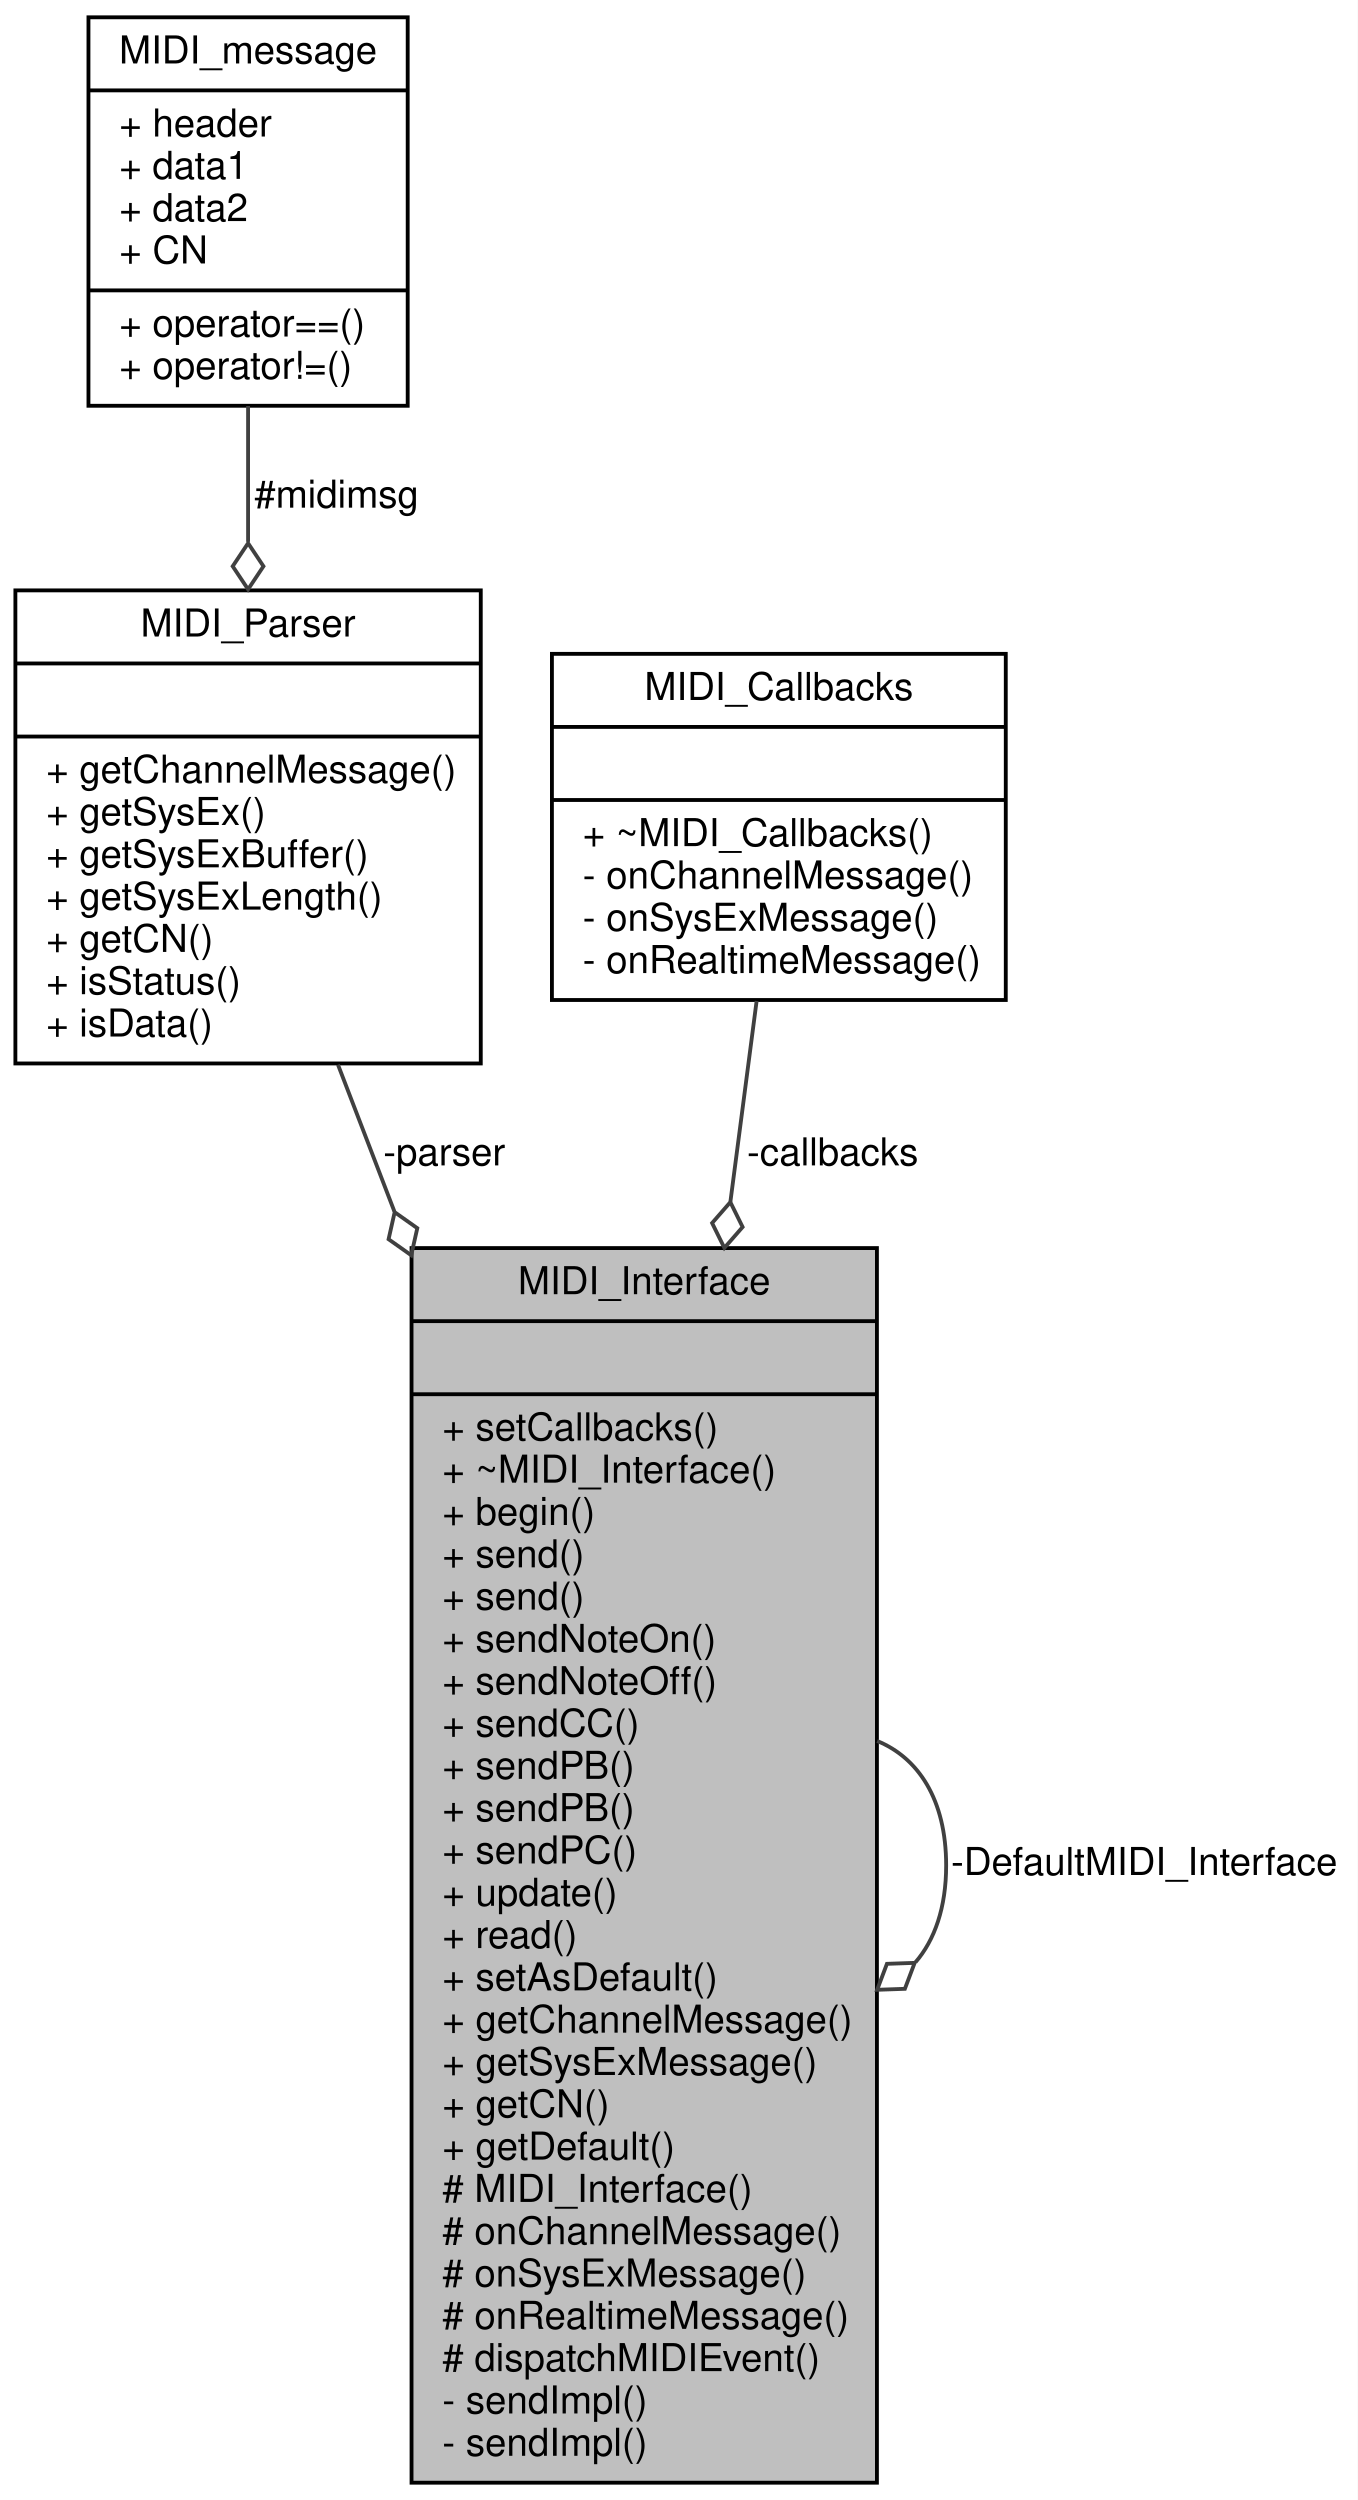
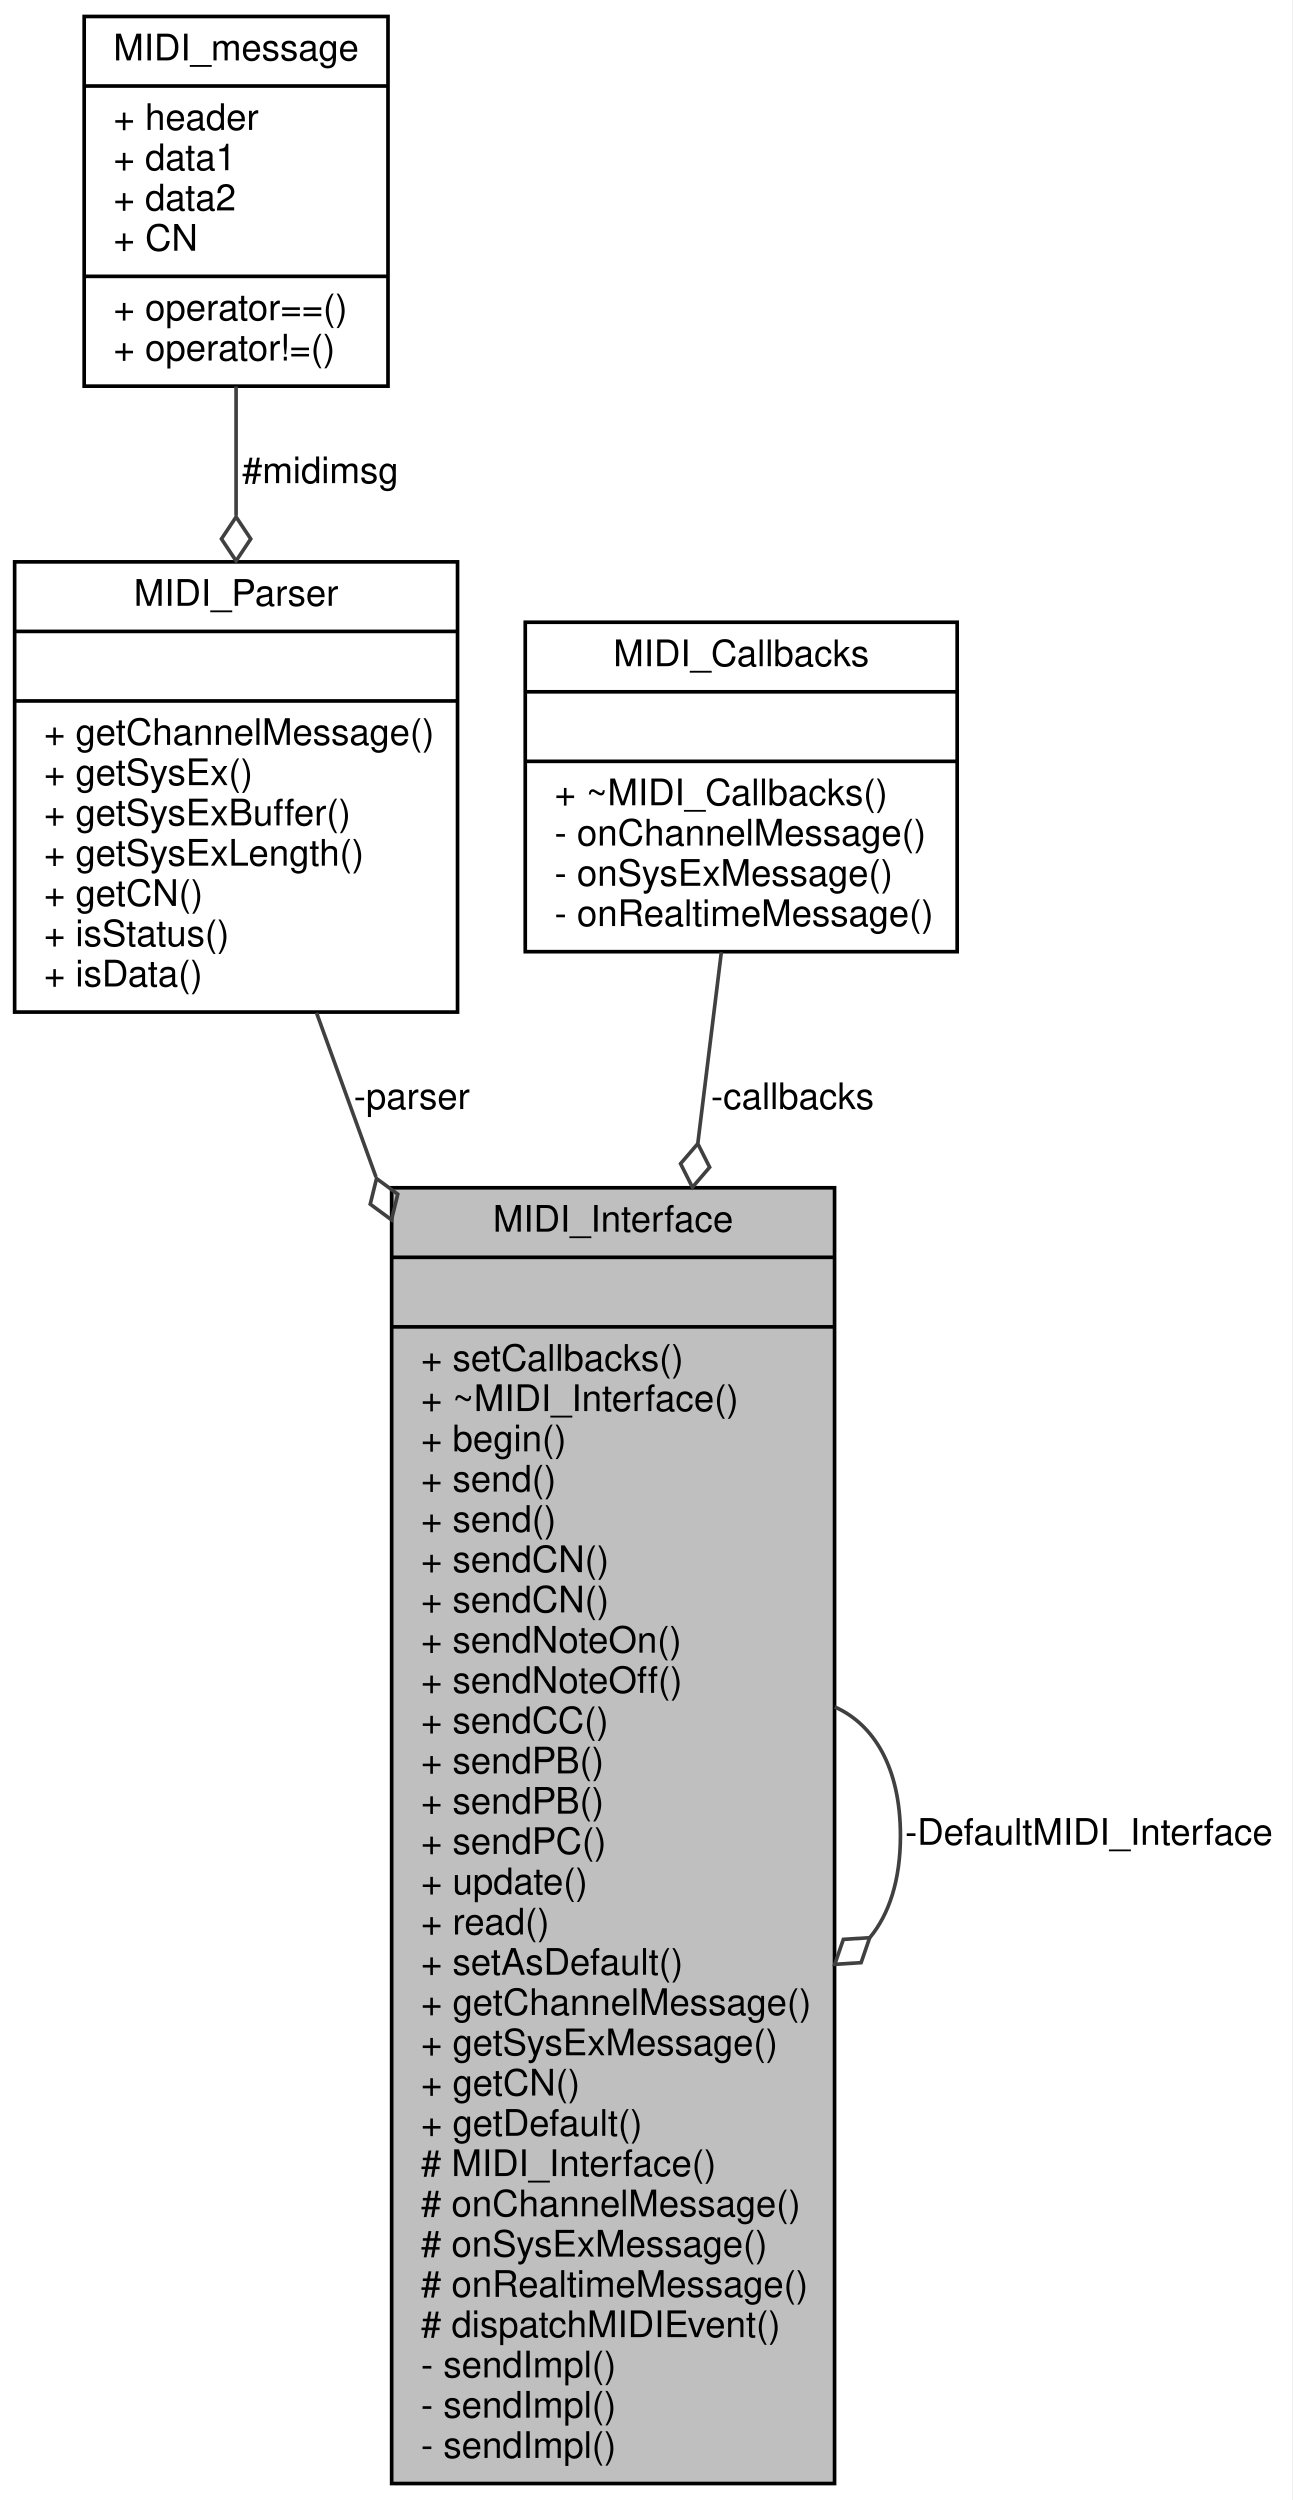
- <svg xmlns="http://www.w3.org/2000/svg" xmlns:xlink="http://www.w3.org/1999/xlink" width="353pt" height="650pt" viewBox="0.00 0.00 353.00 650.00">
-   <g id="graph0" class="graph" transform="scale(1 1) rotate(0) translate(4 646)">
-     <polygon fill="white" stroke="none" points="-4,4 -4,-646 349,-646 349,4 -4,4" />
+ <svg xmlns="http://www.w3.org/2000/svg" xmlns:xlink="http://www.w3.org/1999/xlink" width="353pt" height="683pt" viewBox="0.00 0.00 353.00 683.00">
+   <g id="graph0" class="graph" transform="scale(1 1) rotate(0) translate(4 679)">
+     <polygon fill="white" stroke="none" points="-4,4 -4,-679 349,-679 349,4 -4,4" />
    <g id="node1" class="node">
      <g id="a_node1">
        <a xlink:title="An abstract class for MIDI interfaces.">
-           <polygon fill="#bfbfbf" stroke="black" points="103,-0.5 103,-321.5 224,-321.5 224,-0.5 103,-0.5" />
-           <text text-anchor="middle" x="163.5" y="-309.5" font-family="Helvetica,sans-Serif" font-size="10.00">MIDI_Interface</text>
-           <polyline fill="none" stroke="black" points="103,-302.5 224,-302.5 " />
-           <text text-anchor="middle" x="163.5" y="-290.5" font-family="Helvetica,sans-Serif" font-size="10.00"> </text>
-           <polyline fill="none" stroke="black" points="103,-283.5 224,-283.5 " />
-           <text text-anchor="start" x="111" y="-271.5" font-family="Helvetica,sans-Serif" font-size="10.00">+ setCallbacks()</text>
-           <text text-anchor="start" x="111" y="-260.5" font-family="Helvetica,sans-Serif" font-size="10.00">+ ~MIDI_Interface()</text>
-           <text text-anchor="start" x="111" y="-249.5" font-family="Helvetica,sans-Serif" font-size="10.00">+ begin()</text>
-           <text text-anchor="start" x="111" y="-238.5" font-family="Helvetica,sans-Serif" font-size="10.00">+ send()</text>
-           <text text-anchor="start" x="111" y="-227.5" font-family="Helvetica,sans-Serif" font-size="10.00">+ send()</text>
-           <text text-anchor="start" x="111" y="-216.5" font-family="Helvetica,sans-Serif" font-size="10.00">+ sendNoteOn()</text>
-           <text text-anchor="start" x="111" y="-205.5" font-family="Helvetica,sans-Serif" font-size="10.00">+ sendNoteOff()</text>
-           <text text-anchor="start" x="111" y="-194.5" font-family="Helvetica,sans-Serif" font-size="10.00">+ sendCC()</text>
+           <polygon fill="#bfbfbf" stroke="black" points="103,-0.5 103,-354.5 224,-354.5 224,-0.5 103,-0.5" />
+           <text text-anchor="middle" x="163.5" y="-342.5" font-family="Helvetica,sans-Serif" font-size="10.00">MIDI_Interface</text>
+           <polyline fill="none" stroke="black" points="103,-335.5 224,-335.5 " />
+           <text text-anchor="middle" x="163.5" y="-323.5" font-family="Helvetica,sans-Serif" font-size="10.00"> </text>
+           <polyline fill="none" stroke="black" points="103,-316.5 224,-316.5 " />
+           <text text-anchor="start" x="111" y="-304.5" font-family="Helvetica,sans-Serif" font-size="10.00">+ setCallbacks()</text>
+           <text text-anchor="start" x="111" y="-293.5" font-family="Helvetica,sans-Serif" font-size="10.00">+ ~MIDI_Interface()</text>
+           <text text-anchor="start" x="111" y="-282.5" font-family="Helvetica,sans-Serif" font-size="10.00">+ begin()</text>
+           <text text-anchor="start" x="111" y="-271.5" font-family="Helvetica,sans-Serif" font-size="10.00">+ send()</text>
+           <text text-anchor="start" x="111" y="-260.5" font-family="Helvetica,sans-Serif" font-size="10.00">+ send()</text>
+           <text text-anchor="start" x="111" y="-249.5" font-family="Helvetica,sans-Serif" font-size="10.00">+ sendCN()</text>
+           <text text-anchor="start" x="111" y="-238.5" font-family="Helvetica,sans-Serif" font-size="10.00">+ sendCN()</text>
+           <text text-anchor="start" x="111" y="-227.5" font-family="Helvetica,sans-Serif" font-size="10.00">+ sendNoteOn()</text>
+           <text text-anchor="start" x="111" y="-216.5" font-family="Helvetica,sans-Serif" font-size="10.00">+ sendNoteOff()</text>
+           <text text-anchor="start" x="111" y="-205.5" font-family="Helvetica,sans-Serif" font-size="10.00">+ sendCC()</text>
+           <text text-anchor="start" x="111" y="-194.5" font-family="Helvetica,sans-Serif" font-size="10.00">+ sendPB()</text>
          <text text-anchor="start" x="111" y="-183.5" font-family="Helvetica,sans-Serif" font-size="10.00">+ sendPB()</text>
-           <text text-anchor="start" x="111" y="-172.5" font-family="Helvetica,sans-Serif" font-size="10.00">+ sendPB()</text>
-           <text text-anchor="start" x="111" y="-161.5" font-family="Helvetica,sans-Serif" font-size="10.00">+ sendPC()</text>
-           <text text-anchor="start" x="111" y="-150.5" font-family="Helvetica,sans-Serif" font-size="10.00">+ update()</text>
-           <text text-anchor="start" x="111" y="-139.5" font-family="Helvetica,sans-Serif" font-size="10.00">+ read()</text>
-           <text text-anchor="start" x="111" y="-128.5" font-family="Helvetica,sans-Serif" font-size="10.00">+ setAsDefault()</text>
-           <text text-anchor="start" x="111" y="-117.5" font-family="Helvetica,sans-Serif" font-size="10.00">+ getChannelMessage()</text>
-           <text text-anchor="start" x="111" y="-106.5" font-family="Helvetica,sans-Serif" font-size="10.00">+ getSysExMessage()</text>
-           <text text-anchor="start" x="111" y="-95.5" font-family="Helvetica,sans-Serif" font-size="10.00">+ getCN()</text>
-           <text text-anchor="start" x="111" y="-84.5" font-family="Helvetica,sans-Serif" font-size="10.00">+ getDefault()</text>
-           <text text-anchor="start" x="111" y="-73.5" font-family="Helvetica,sans-Serif" font-size="10.00"># MIDI_Interface()</text>
-           <text text-anchor="start" x="111" y="-62.5" font-family="Helvetica,sans-Serif" font-size="10.00"># onChannelMessage()</text>
-           <text text-anchor="start" x="111" y="-51.5" font-family="Helvetica,sans-Serif" font-size="10.00"># onSysExMessage()</text>
-           <text text-anchor="start" x="111" y="-40.5" font-family="Helvetica,sans-Serif" font-size="10.00"># onRealtimeMessage()</text>
-           <text text-anchor="start" x="111" y="-29.5" font-family="Helvetica,sans-Serif" font-size="10.00"># dispatchMIDIEvent()</text>
+           <text text-anchor="start" x="111" y="-172.5" font-family="Helvetica,sans-Serif" font-size="10.00">+ sendPC()</text>
+           <text text-anchor="start" x="111" y="-161.5" font-family="Helvetica,sans-Serif" font-size="10.00">+ update()</text>
+           <text text-anchor="start" x="111" y="-150.5" font-family="Helvetica,sans-Serif" font-size="10.00">+ read()</text>
+           <text text-anchor="start" x="111" y="-139.5" font-family="Helvetica,sans-Serif" font-size="10.00">+ setAsDefault()</text>
+           <text text-anchor="start" x="111" y="-128.5" font-family="Helvetica,sans-Serif" font-size="10.00">+ getChannelMessage()</text>
+           <text text-anchor="start" x="111" y="-117.5" font-family="Helvetica,sans-Serif" font-size="10.00">+ getSysExMessage()</text>
+           <text text-anchor="start" x="111" y="-106.5" font-family="Helvetica,sans-Serif" font-size="10.00">+ getCN()</text>
+           <text text-anchor="start" x="111" y="-95.5" font-family="Helvetica,sans-Serif" font-size="10.00">+ getDefault()</text>
+           <text text-anchor="start" x="111" y="-84.5" font-family="Helvetica,sans-Serif" font-size="10.00"># MIDI_Interface()</text>
+           <text text-anchor="start" x="111" y="-73.5" font-family="Helvetica,sans-Serif" font-size="10.00"># onChannelMessage()</text>
+           <text text-anchor="start" x="111" y="-62.5" font-family="Helvetica,sans-Serif" font-size="10.00"># onSysExMessage()</text>
+           <text text-anchor="start" x="111" y="-51.5" font-family="Helvetica,sans-Serif" font-size="10.00"># onRealtimeMessage()</text>
+           <text text-anchor="start" x="111" y="-40.5" font-family="Helvetica,sans-Serif" font-size="10.00"># dispatchMIDIEvent()</text>
+           <text text-anchor="start" x="111" y="-29.5" font-family="Helvetica,sans-Serif" font-size="10.00">- sendImpl()</text>
          <text text-anchor="start" x="111" y="-18.5" font-family="Helvetica,sans-Serif" font-size="10.00">- sendImpl()</text>
          <text text-anchor="start" x="111" y="-7.5" font-family="Helvetica,sans-Serif" font-size="10.00">- sendImpl()</text>
        </a>
      </g>
    </g>
    <g id="edge4" class="edge">
-       <path fill="none" stroke="#404040" d="M224.062,-193.344C234.641,-189.031 242,-178.25 242,-161 242,-149.949 238.98,-141.553 234.027,-135.812" />
-       <polygon fill="none" stroke="#404040" points="233.809,-135.655 226.602,-135.405 224.062,-128.656 231.268,-128.907 233.809,-135.655" />
-       <text text-anchor="middle" x="293.5" y="-158.5" font-family="Helvetica,sans-Serif" font-size="10.00"> -DefaultMIDI_Interface</text>
+       <path fill="none" stroke="#404040" d="M224.062,-212.656C234.641,-207.969 242,-196.25 242,-177.5 242,-165.195 238.831,-155.919 233.662,-149.67" />
+       <polygon fill="none" stroke="#404040" points="233.601,-149.624 226.405,-149.164 224.062,-142.344 231.258,-142.804 233.601,-149.624" />
+       <text text-anchor="middle" x="293.5" y="-175" font-family="Helvetica,sans-Serif" font-size="10.00"> -DefaultMIDI_Interface</text>
    </g>
    <g id="node2" class="node">
      <g id="a_node2">
        <a xlink:href="../../df/d0c/classMIDI__Parser.html" target="_top" xlink:title=" ">
-           <polygon fill="white" stroke="black" points="0,-369.5 0,-492.5 121,-492.5 121,-369.5 0,-369.5" />
-           <text text-anchor="middle" x="60.5" y="-480.5" font-family="Helvetica,sans-Serif" font-size="10.00">MIDI_Parser</text>
-           <polyline fill="none" stroke="black" points="0,-473.5 121,-473.5 " />
-           <text text-anchor="middle" x="60.5" y="-461.5" font-family="Helvetica,sans-Serif" font-size="10.00"> </text>
-           <polyline fill="none" stroke="black" points="0,-454.5 121,-454.5 " />
-           <text text-anchor="start" x="8" y="-442.5" font-family="Helvetica,sans-Serif" font-size="10.00">+ getChannelMessage()</text>
-           <text text-anchor="start" x="8" y="-431.5" font-family="Helvetica,sans-Serif" font-size="10.00">+ getSysEx()</text>
-           <text text-anchor="start" x="8" y="-420.5" font-family="Helvetica,sans-Serif" font-size="10.00">+ getSysExBuffer()</text>
-           <text text-anchor="start" x="8" y="-409.5" font-family="Helvetica,sans-Serif" font-size="10.00">+ getSysExLength()</text>
-           <text text-anchor="start" x="8" y="-398.5" font-family="Helvetica,sans-Serif" font-size="10.00">+ getCN()</text>
-           <text text-anchor="start" x="8" y="-387.5" font-family="Helvetica,sans-Serif" font-size="10.00">+ isStatus()</text>
-           <text text-anchor="start" x="8" y="-376.5" font-family="Helvetica,sans-Serif" font-size="10.00">+ isData()</text>
+           <polygon fill="white" stroke="black" points="0,-402.5 0,-525.5 121,-525.5 121,-402.5 0,-402.5" />
+           <text text-anchor="middle" x="60.5" y="-513.5" font-family="Helvetica,sans-Serif" font-size="10.00">MIDI_Parser</text>
+           <polyline fill="none" stroke="black" points="0,-506.5 121,-506.5 " />
+           <text text-anchor="middle" x="60.5" y="-494.5" font-family="Helvetica,sans-Serif" font-size="10.00"> </text>
+           <polyline fill="none" stroke="black" points="0,-487.5 121,-487.5 " />
+           <text text-anchor="start" x="8" y="-475.5" font-family="Helvetica,sans-Serif" font-size="10.00">+ getChannelMessage()</text>
+           <text text-anchor="start" x="8" y="-464.5" font-family="Helvetica,sans-Serif" font-size="10.00">+ getSysEx()</text>
+           <text text-anchor="start" x="8" y="-453.5" font-family="Helvetica,sans-Serif" font-size="10.00">+ getSysExBuffer()</text>
+           <text text-anchor="start" x="8" y="-442.5" font-family="Helvetica,sans-Serif" font-size="10.00">+ getSysExLength()</text>
+           <text text-anchor="start" x="8" y="-431.5" font-family="Helvetica,sans-Serif" font-size="10.00">+ getCN()</text>
+           <text text-anchor="start" x="8" y="-420.5" font-family="Helvetica,sans-Serif" font-size="10.00">+ isStatus()</text>
+           <text text-anchor="start" x="8" y="-409.5" font-family="Helvetica,sans-Serif" font-size="10.00">+ isData()</text>
        </a>
      </g>
    </g>
    <g id="edge1" class="edge">
-       <path fill="none" stroke="#404040" d="M83.872,-369.187C88.417,-357.363 93.382,-344.442 98.542,-331.017" />
-       <polygon fill="none" stroke="#404040" points="98.612,-330.836 97.03,-323.8 102.917,-319.634 104.498,-326.67 98.612,-330.836" />
-       <text text-anchor="middle" x="111.5" y="-343" font-family="Helvetica,sans-Serif" font-size="10.00"> -parser</text>
+       <path fill="none" stroke="#404040" d="M82.47,-402.317C87.438,-388.594 92.96,-373.341 98.72,-357.432" />
+       <polygon fill="none" stroke="#404040" points="98.866,-357.027 97.148,-350.024 102.951,-345.744 104.67,-352.747 98.866,-357.027" />
+       <text text-anchor="middle" x="108.5" y="-376" font-family="Helvetica,sans-Serif" font-size="10.00"> -parser</text>
    </g>
    <g id="node3" class="node">
      <g id="a_node3">
        <a xlink:href="../../de/df8/structMIDI__message.html" target="_top" xlink:title=" ">
-           <polygon fill="white" stroke="black" points="19,-540.5 19,-641.5 102,-641.5 102,-540.5 19,-540.5" />
-           <text text-anchor="middle" x="60.5" y="-629.5" font-family="Helvetica,sans-Serif" font-size="10.00">MIDI_message</text>
-           <polyline fill="none" stroke="black" points="19,-622.5 102,-622.5 " />
-           <text text-anchor="start" x="27" y="-610.5" font-family="Helvetica,sans-Serif" font-size="10.00">+ header</text>
-           <text text-anchor="start" x="27" y="-599.5" font-family="Helvetica,sans-Serif" font-size="10.00">+ data1</text>
-           <text text-anchor="start" x="27" y="-588.5" font-family="Helvetica,sans-Serif" font-size="10.00">+ data2</text>
-           <text text-anchor="start" x="27" y="-577.5" font-family="Helvetica,sans-Serif" font-size="10.00">+ CN</text>
-           <polyline fill="none" stroke="black" points="19,-570.5 102,-570.5 " />
-           <text text-anchor="start" x="27" y="-558.5" font-family="Helvetica,sans-Serif" font-size="10.00">+ operator==()</text>
-           <text text-anchor="start" x="27" y="-547.5" font-family="Helvetica,sans-Serif" font-size="10.00">+ operator!=()</text>
+           <polygon fill="white" stroke="black" points="19,-573.5 19,-674.5 102,-674.5 102,-573.5 19,-573.5" />
+           <text text-anchor="middle" x="60.5" y="-662.5" font-family="Helvetica,sans-Serif" font-size="10.00">MIDI_message</text>
+           <polyline fill="none" stroke="black" points="19,-655.5 102,-655.5 " />
+           <text text-anchor="start" x="27" y="-643.5" font-family="Helvetica,sans-Serif" font-size="10.00">+ header</text>
+           <text text-anchor="start" x="27" y="-632.5" font-family="Helvetica,sans-Serif" font-size="10.00">+ data1</text>
+           <text text-anchor="start" x="27" y="-621.5" font-family="Helvetica,sans-Serif" font-size="10.00">+ data2</text>
+           <text text-anchor="start" x="27" y="-610.5" font-family="Helvetica,sans-Serif" font-size="10.00">+ CN</text>
+           <polyline fill="none" stroke="black" points="19,-603.5 102,-603.5 " />
+           <text text-anchor="start" x="27" y="-591.5" font-family="Helvetica,sans-Serif" font-size="10.00">+ operator==()</text>
+           <text text-anchor="start" x="27" y="-580.5" font-family="Helvetica,sans-Serif" font-size="10.00">+ operator!=()</text>
        </a>
      </g>
    </g>
    <g id="edge2" class="edge">
-       <path fill="none" stroke="#404040" d="M60.5,-540.441C60.5,-529.224 60.5,-517.083 60.5,-505.122" />
-       <polygon fill="none" stroke="#404040" points="60.5,-504.77 56.5,-498.77 60.5,-492.77 64.5,-498.77 60.5,-504.77" />
-       <text text-anchor="middle" x="83.5" y="-514" font-family="Helvetica,sans-Serif" font-size="10.00"> #midimsg</text>
+       <path fill="none" stroke="#404040" d="M60.5,-573.441C60.5,-562.224 60.5,-550.083 60.5,-538.122" />
+       <polygon fill="none" stroke="#404040" points="60.5,-537.77 56.5,-531.77 60.5,-525.77 64.5,-531.77 60.5,-537.77" />
+       <text text-anchor="middle" x="83.5" y="-547" font-family="Helvetica,sans-Serif" font-size="10.00"> #midimsg</text>
    </g>
    <g id="node4" class="node">
      <g id="a_node4">
        <a xlink:href="../../de/d55/classMIDI__Callbacks.html" target="_top" xlink:title="A class for callbacks from MIDI input.">
-           <polygon fill="white" stroke="black" points="139.5,-386 139.5,-476 257.5,-476 257.5,-386 139.5,-386" />
-           <text text-anchor="middle" x="198.5" y="-464" font-family="Helvetica,sans-Serif" font-size="10.00">MIDI_Callbacks</text>
-           <polyline fill="none" stroke="black" points="139.5,-457 257.5,-457 " />
-           <text text-anchor="middle" x="198.5" y="-445" font-family="Helvetica,sans-Serif" font-size="10.00"> </text>
-           <polyline fill="none" stroke="black" points="139.5,-438 257.5,-438 " />
-           <text text-anchor="start" x="147.5" y="-426" font-family="Helvetica,sans-Serif" font-size="10.00">+ ~MIDI_Callbacks()</text>
-           <text text-anchor="start" x="147.5" y="-415" font-family="Helvetica,sans-Serif" font-size="10.00">- onChannelMessage()</text>
-           <text text-anchor="start" x="147.5" y="-404" font-family="Helvetica,sans-Serif" font-size="10.00">- onSysExMessage()</text>
-           <text text-anchor="start" x="147.5" y="-393" font-family="Helvetica,sans-Serif" font-size="10.00">- onRealtimeMessage()</text>
+           <polygon fill="white" stroke="black" points="139.5,-419 139.5,-509 257.5,-509 257.5,-419 139.5,-419" />
+           <text text-anchor="middle" x="198.5" y="-497" font-family="Helvetica,sans-Serif" font-size="10.00">MIDI_Callbacks</text>
+           <polyline fill="none" stroke="black" points="139.5,-490 257.5,-490 " />
+           <text text-anchor="middle" x="198.5" y="-478" font-family="Helvetica,sans-Serif" font-size="10.00"> </text>
+           <polyline fill="none" stroke="black" points="139.5,-471 257.5,-471 " />
+           <text text-anchor="start" x="147.5" y="-459" font-family="Helvetica,sans-Serif" font-size="10.00">+ ~MIDI_Callbacks()</text>
+           <text text-anchor="start" x="147.5" y="-448" font-family="Helvetica,sans-Serif" font-size="10.00">- onChannelMessage()</text>
+           <text text-anchor="start" x="147.5" y="-437" font-family="Helvetica,sans-Serif" font-size="10.00">- onSysExMessage()</text>
+           <text text-anchor="start" x="147.5" y="-426" font-family="Helvetica,sans-Serif" font-size="10.00">- onRealtimeMessage()</text>
        </a>
      </g>
    </g>
    <g id="edge3" class="edge">
-       <path fill="none" stroke="#404040" d="M192.72,-385.745C190.743,-370.602 188.395,-352.628 185.904,-333.55" />
-       <polygon fill="none" stroke="#404040" points="185.89,-333.442 181.147,-328.011 184.336,-321.543 189.079,-326.975 185.89,-333.442" />
-       <text text-anchor="middle" x="212.5" y="-343" font-family="Helvetica,sans-Serif" font-size="10.00"> -callbacks</text>
+       <path fill="none" stroke="#404040" d="M193.07,-418.859C191.217,-403.801 189.013,-385.884 186.655,-366.72" />
+       <polygon fill="none" stroke="#404040" points="186.635,-366.55 181.932,-361.084 185.169,-354.64 189.872,-360.107 186.635,-366.55" />
+       <text text-anchor="middle" x="212.5" y="-376" font-family="Helvetica,sans-Serif" font-size="10.00"> -callbacks</text>
    </g>
  </g>
</svg>
